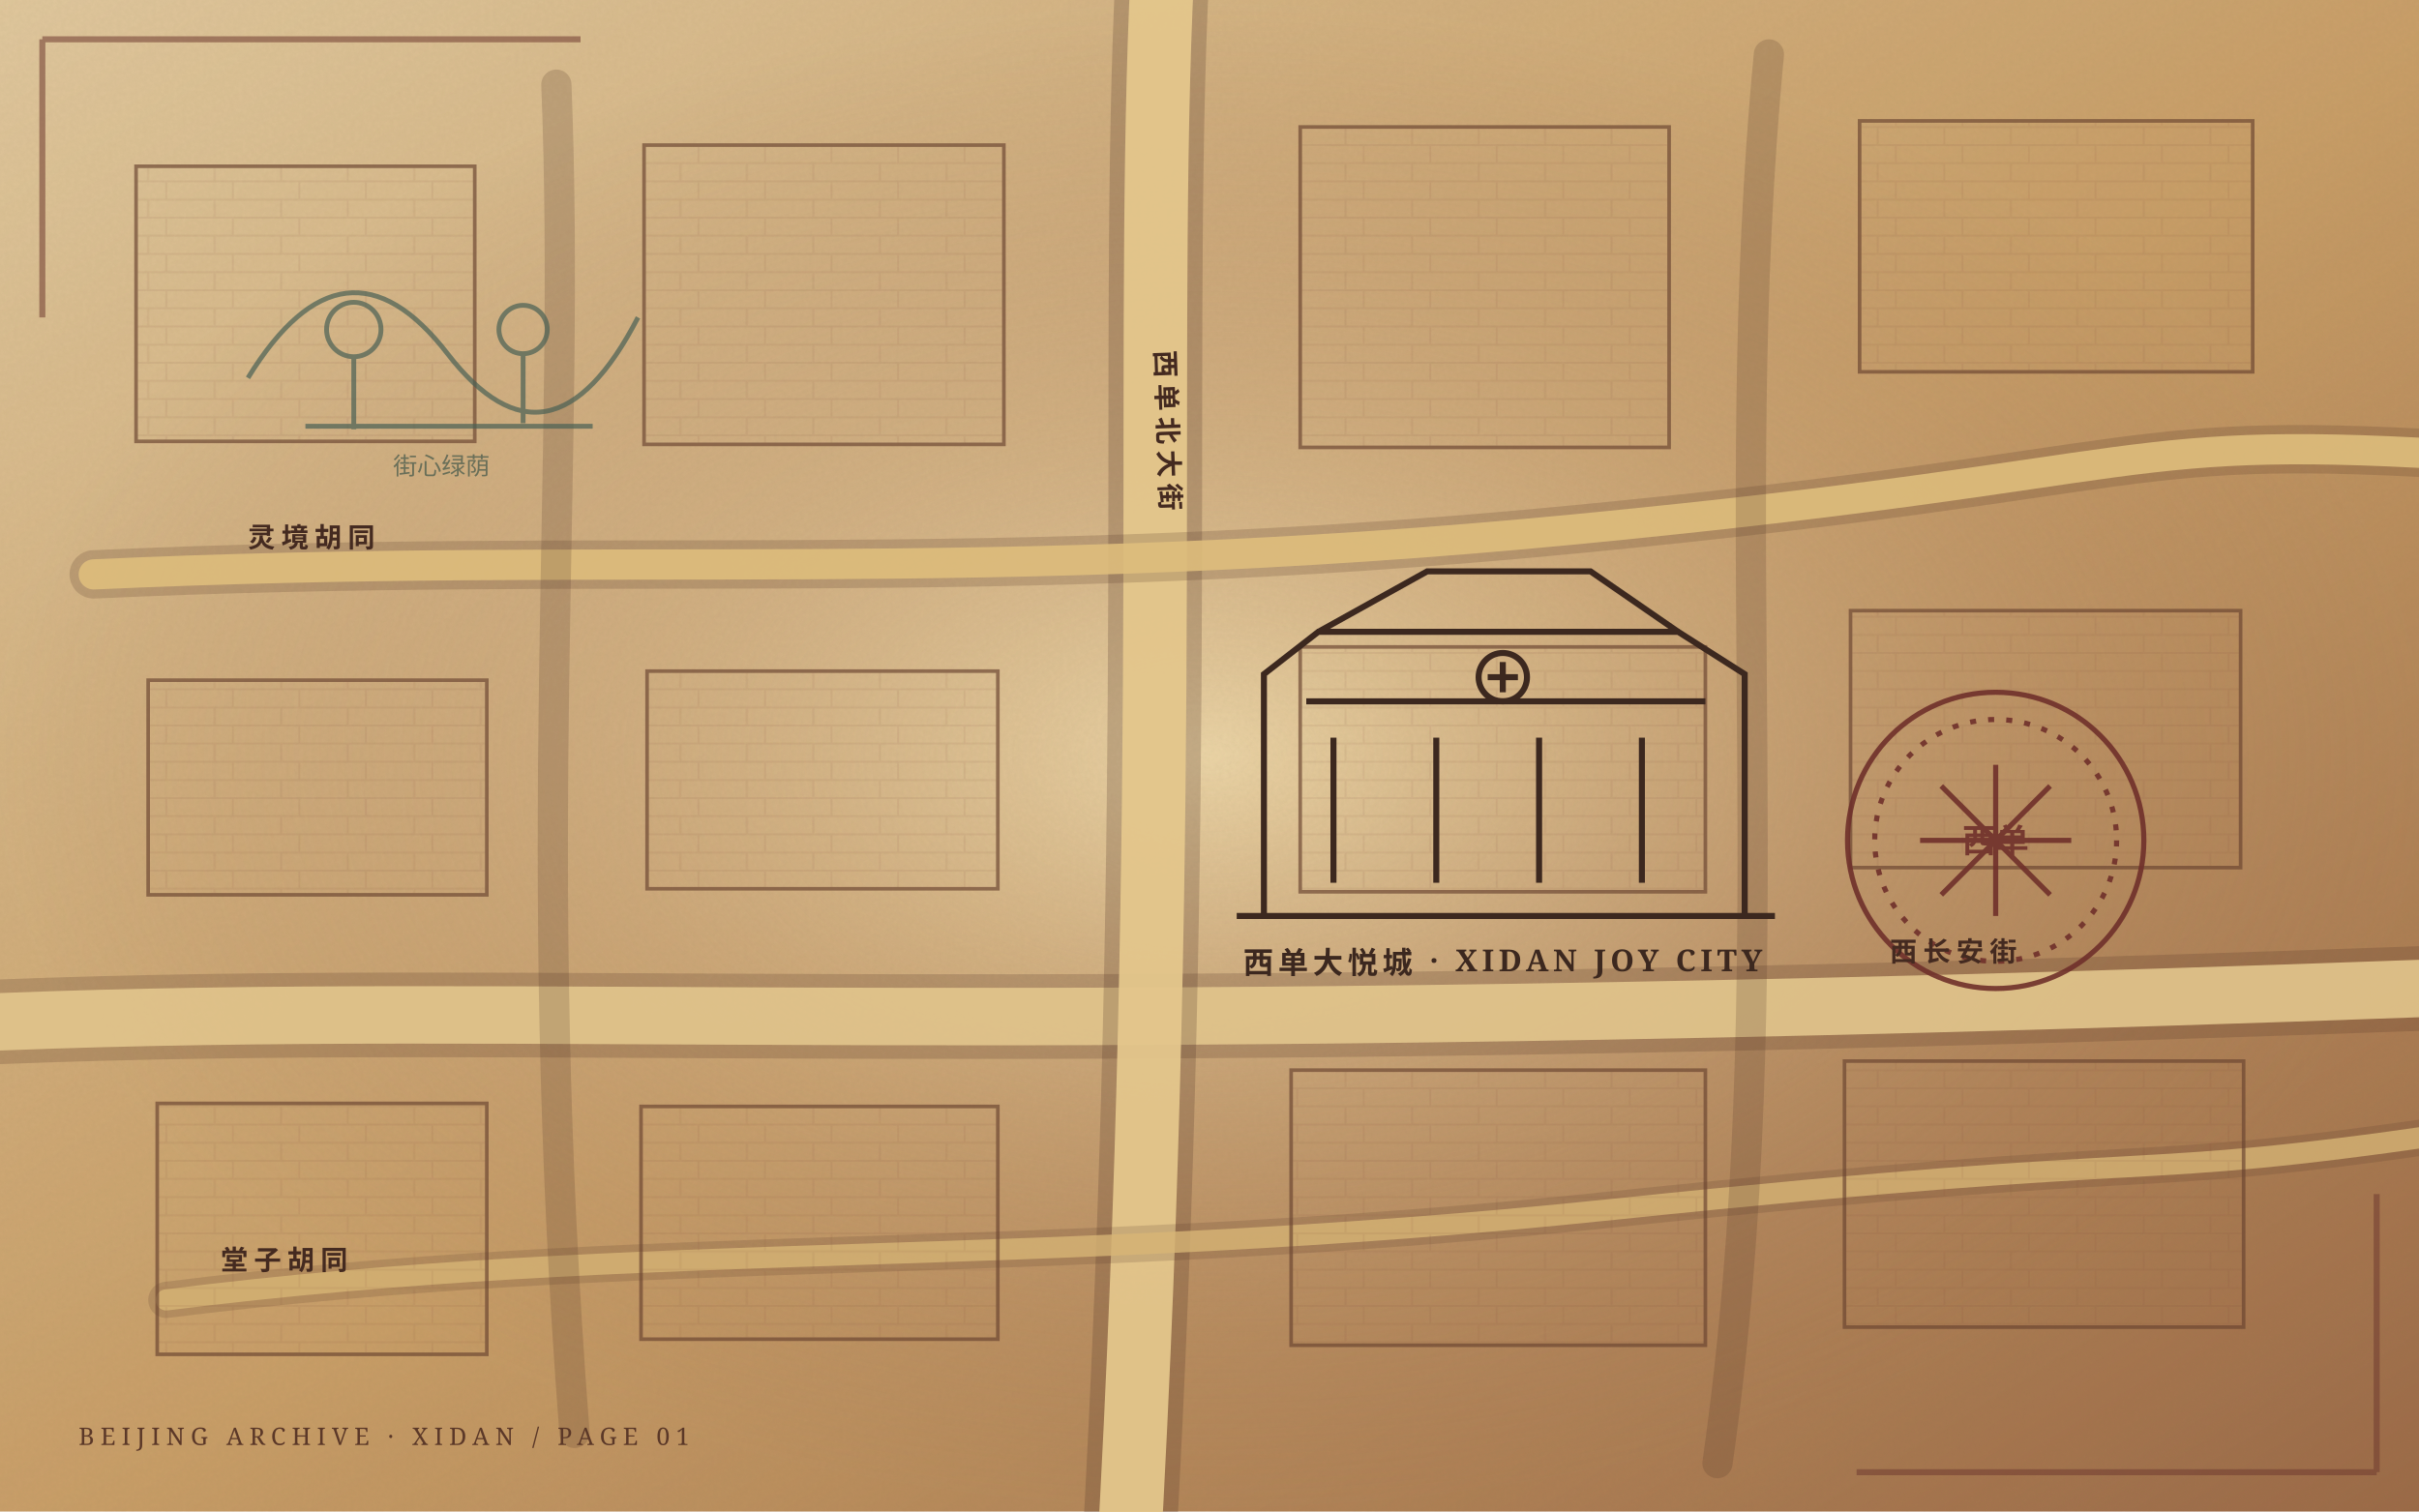
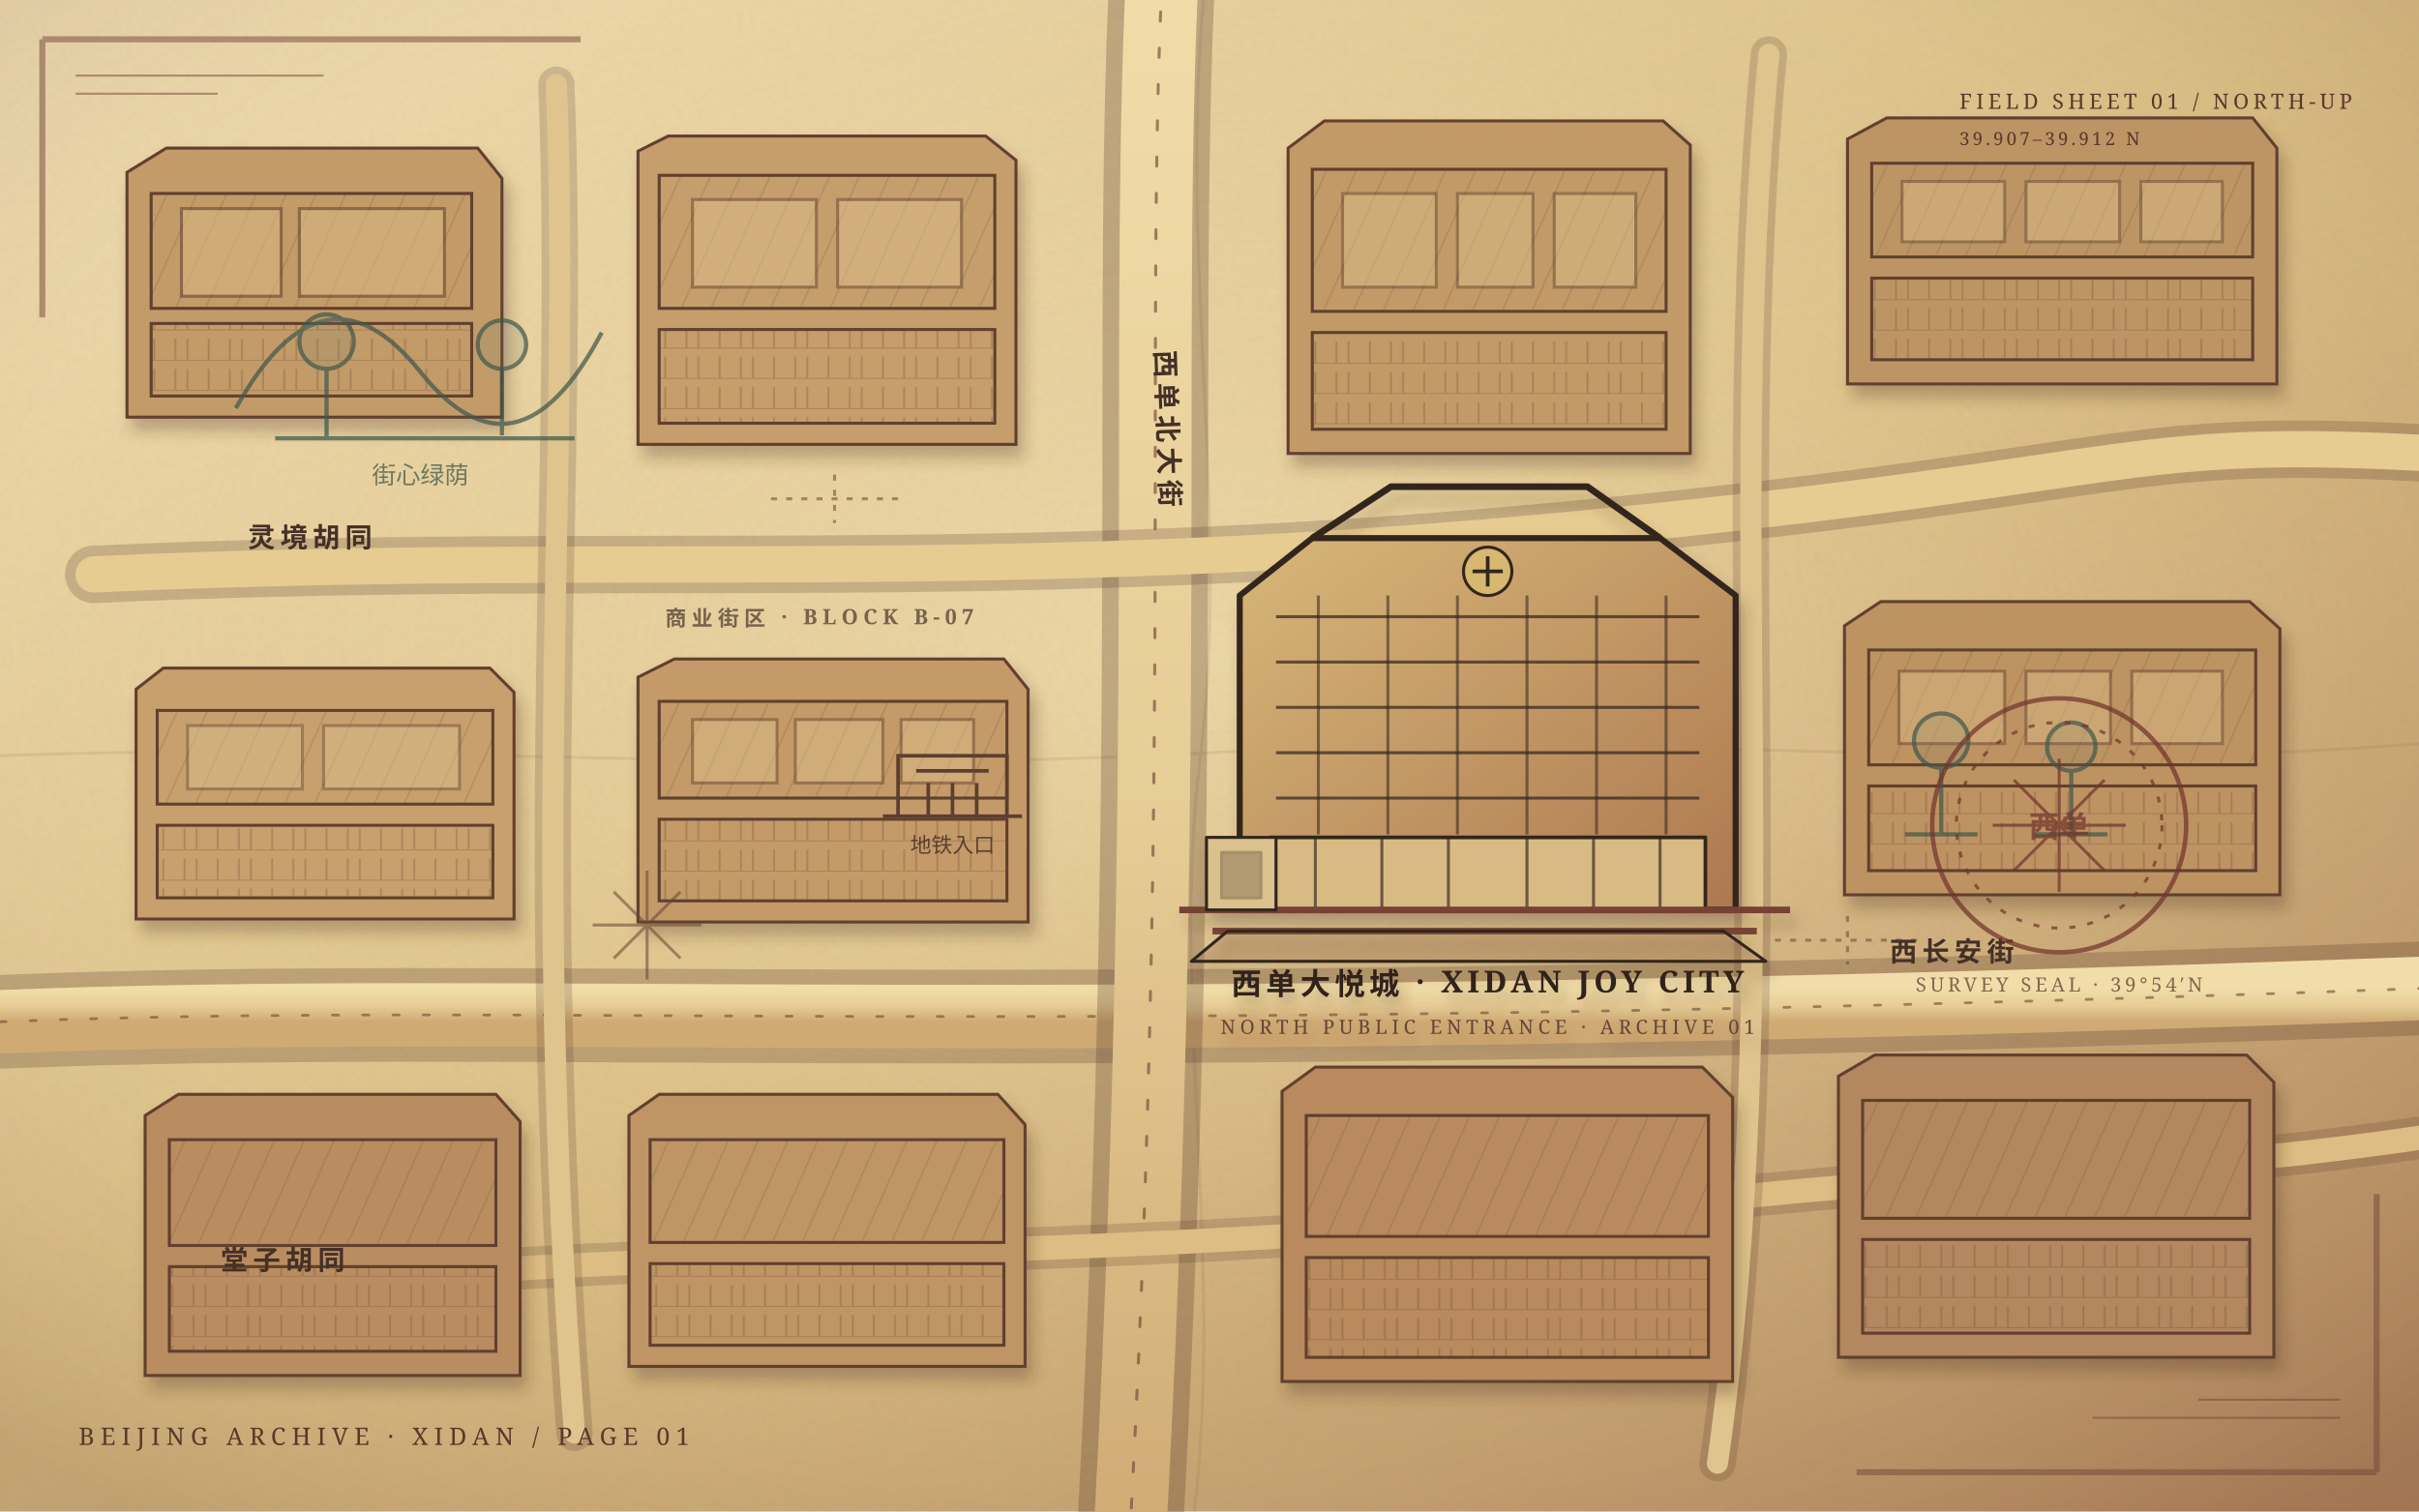
<svg xmlns="http://www.w3.org/2000/svg" viewBox="0 0 800 500">
  <defs>
    <linearGradient id="paper" x1="0" y1="0" x2="1" y2="1">
-       <stop stop-color="#ead7aa" />
-       <stop offset=".52" stop-color="#cfa76c" />
-       <stop offset="1" stop-color="#9c6c48" />
+       <stop stop-color="#f1dfb5" />
+       <stop offset=".5" stop-color="#d9bd82" />
+       <stop offset="1" stop-color="#b1845d" />
    </linearGradient>
-     <radialGradient id="wash">
-       <stop stop-color="#f5e6bd" stop-opacity=".7" />
-       <stop offset="1" stop-color="#8c553d" stop-opacity=".12" />
+     <radialGradient id="paper-light" cx="50%" cy="43%" r="72%">
+       <stop stop-color="#fff2cf" stop-opacity=".47" />
+       <stop offset=".68" stop-color="#f4dca8" stop-opacity=".08" />
+       <stop offset="1" stop-color="#5f3426" stop-opacity=".18" />
    </radialGradient>
-     <filter id="grain">
-       <feTurbulence type="fractalNoise" baseFrequency=".7" numOctaves="3" seed="21" />
-       <feColorMatrix values="0 0 0 0 .25 0 0 0 0 .15 0 0 0 0 .08 0 0 0 .16 0" />
+     <linearGradient id="road" x1="0" y1="0" x2="0" y2="1">
+       <stop stop-color="#f1dda9" />
+       <stop offset=".52" stop-color="#e7cd96" />
+       <stop offset="1" stop-color="#cfaa73" />
+     </linearGradient>
+     <linearGradient id="facade" x1="0" y1="0" x2="1" y2="1">
+       <stop stop-color="#d7b779" />
+       <stop offset="1" stop-color="#ad784f" />
+     </linearGradient>
+     <filter id="grain" x="-10%" y="-10%" width="120%" height="120%">
+       <feTurbulence type="fractalNoise" baseFrequency=".46" numOctaves="2" seed="21" />
+       <feColorMatrix values="0 0 0 0 .24 0 0 0 0 .15 0 0 0 0 .08 0 0 0 .09 0" />
    </filter>
-     <pattern id="brick" width="22" height="12" patternUnits="userSpaceOnUse">
-       <path d="M0 0h22M0 12h22M11 0v6M0 6h22M5 6v6" fill="none" stroke="#764932" stroke-opacity=".12" stroke-width=".7" />
+     <filter id="block-shadow" x="-20%" y="-20%" width="150%" height="160%">
+       <feDropShadow dx="2" dy="4" stdDeviation="2.4" flood-color="#4b2d20" flood-opacity=".3" />
+     </filter>
+     <pattern id="roof-hatch" width="9" height="9" patternUnits="userSpaceOnUse" patternTransform="rotate(24)">
+       <path d="M0 0V9" stroke="#68432f" stroke-opacity=".18" stroke-width="1" />
+     </pattern>
+     <pattern id="shopfront" width="18" height="10" patternUnits="userSpaceOnUse">
+       <path d="M0 0h18M2 3v7M9 3v7M16 3v7" fill="none" stroke="#6c4330" stroke-opacity=".26" stroke-width=".65" />
    </pattern>
  </defs>
  <rect width="800" height="500" fill="url(#paper)" />
-   <rect width="800" height="500" fill="url(#wash)" />
-   <rect width="800" height="500" filter="url(#grain)" opacity=".42" />
-   <g fill="none" stroke="#503225" stroke-linecap="round" stroke-linejoin="round">
-     <path d="M0 338C180 331 330 344 800 327" stroke-width="28" opacity=".22" />
-     <path d="M0 338C180 331 330 344 800 327" stroke="#e4c88e" stroke-width="19" opacity=".88" />
-     <path d="M385-20C378 100 388 254 373 520" stroke-width="31" opacity=".24" />
-     <path d="M385-20C378 100 388 254 373 520" stroke="#e6c98d" stroke-width="21" opacity=".92" />
-     <path d="M31 190C206 182 325 194 522 175S698 143 821 151" stroke-width="16" opacity=".2" />
-     <path d="M31 190C206 182 325 194 522 175S698 143 821 151" stroke="#dfbe7d" stroke-width="10" opacity=".88" />
-     <path d="M55 430C214 410 342 420 534 400S700 391 810 375" stroke-width="12" opacity=".17" />
-     <path d="M55 430C214 410 342 420 534 400S700 391 810 375" stroke="#d8b676" stroke-width="7" opacity=".78" />
-     <path d="M184 28C189 153 175 280 190 474M585 18C570 174 591 322 568 484" stroke-width="10" opacity=".2" />
+   <rect width="800" height="500" fill="url(#paper-light)" />
+   <g fill="none" stroke="#704633" opacity=".11">
+     <path d="M398 0c-8 88 9 170-1 250s8 164-2 250" />
+     <path d="M0 250c128-5 254 7 400-1s266 8 400-3" />
  </g>
-   <g fill="url(#brick)" stroke="#68432f" stroke-width="1.2" opacity=".66">
-     <path d="M45 55h112v91H45zM213 48h119v99H213zM430 42h122v106H430zM615 40h130v83H615z" />
-     <path d="M49 225h112v71H49zM214 222h116v72H214zM430 214h134v81H430zM612 202h129v85H612z" />
-     <path d="M52 365h109v83H52zM212 366h118v77H212zM427 354h137v91H427zM610 351h132v88H610z" />
+   <rect width="800" height="500" filter="url(#grain)" opacity=".5" />
+   <g fill="none" stroke-linecap="round" stroke-linejoin="round">
+     <path d="M0 338C180 331 330 344 800 327" stroke="#523326" stroke-width="31" opacity=".25" />
+     <path d="M0 338C180 331 330 344 800 327" stroke="url(#road)" stroke-width="21" />
+     <path d="M0 338C180 331 330 344 800 327" stroke="#79513a" stroke-width=".9" stroke-dasharray="2 8" opacity=".65" />
+     <path d="M385-20C378 100 388 254 373 520" stroke="#513326" stroke-width="35" opacity=".27" />
+     <path d="M385-20C378 100 388 254 373 520" stroke="url(#road)" stroke-width="24" />
+     <path d="M385-20C378 100 388 254 373 520" stroke="#704735" stroke-width="1" stroke-dasharray="3 9" opacity=".64" />
+     <path d="M31 190C206 182 325 194 522 175S698 143 821 151" stroke="#543427" stroke-width="19" opacity=".23" />
+     <path d="M31 190C206 182 325 194 522 175S698 143 821 151" stroke="#e7cc92" stroke-width="12" />
+     <path d="M55 430C214 410 342 420 534 400S700 391 810 375" stroke="#563729" stroke-width="14" opacity=".2" />
+     <path d="M55 430C214 410 342 420 534 400S700 391 810 375" stroke="#ddbd83" stroke-width="8" />
+     <path d="M184 28C189 153 175 280 190 474M585 18C570 174 591 322 568 484" stroke="#543729" stroke-width="12" opacity=".2" />
+     <path d="M184 28C189 153 175 280 190 474M585 18C570 174 591 322 568 484" stroke="#e0c48e" stroke-width="7" />
  </g>
-   <g transform="translate(418 201)" fill="none" stroke="#3c281f" stroke-width="2">
-     <path d="M0 102V22l18-14h119l22 14v80M-9 102h178M14 31h132M23 43v48M57 43v48M91 43v48M125 43v48" />
-     <path d="M18 8 54-12h54l29 20" />
-     <circle cx="79" cy="23" r="8" />
-     <path d="M79 18v10M74 23h10" />
-     <text x="79" y="121" text-anchor="middle" fill="#3c281f" stroke="none" font-family="serif" font-size="10" font-weight="700" letter-spacing="1.5">西单大悦城 · XIDAN JOY CITY</text>
+   <g stroke="#62412f" stroke-width="1" filter="url(#block-shadow)">
+     <g transform="translate(42 49)">
+       <path d="M0 8 13 0h103l8 10v79H0Z" fill="#c39b68" />
+       <path d="M8 15h106v38H8z" fill="url(#roof-hatch)" />
+       <path d="M8 58h106v24H8z" fill="url(#shopfront)" />
+       <path d="M18 20h33v29H18zM57 20h48v29H57z" fill="#d7b77f" opacity=".58" />
+     </g>
+     <g transform="translate(211 45)">
+       <path d="M0 5 10 0h105l10 8v94H0Z" fill="#c59e6c" />
+       <path d="M7 13h111v44H7z" fill="url(#roof-hatch)" />
+       <path d="M7 64h111v31H7z" fill="url(#shopfront)" />
+       <path d="M18 21h41v29H18zM66 21h41v29H66z" fill="#ddc18b" opacity=".48" />
+     </g>
+     <g transform="translate(426 40)">
+       <path d="M0 9 12 0h112l9 8v102H0Z" fill="#c29a67" />
+       <path d="M8 16h117v47H8z" fill="url(#roof-hatch)" />
+       <path d="M8 70h117v32H8z" fill="url(#shopfront)" />
+       <path d="M18 24h31v31H18zM56 24h25v31H56zM88 24h27v31H88z" fill="#dcc08c" opacity=".45" />
+     </g>
+     <g transform="translate(611 39)">
+       <path d="M0 7 13 0h121l8 10v78H0Z" fill="#bd9565" />
+       <path d="M8 15h126v31H8z" fill="url(#roof-hatch)" />
+       <path d="M8 53h126v27H8z" fill="url(#shopfront)" />
+       <path d="M18 21h34v20H18zM59 21h31v20H59zM97 21h27v20H97z" fill="#ddbf86" opacity=".44" />
+     </g>
+     <g transform="translate(45 221)">
+       <path d="M0 7 9 0h108l8 8v75H0Z" fill="#c7a06d" />
+       <path d="M7 14h111v31H7z" fill="url(#roof-hatch)" />
+       <path d="M7 52h111v24H7z" fill="url(#shopfront)" />
+       <path d="M17 19h38v21H17zM62 19h45v21H62z" fill="#e0c692" opacity=".4" />
+     </g>
+     <g transform="translate(211 218)">
+       <path d="M0 6 12 0h109l8 10v77H0Z" fill="#c39a67" />
+       <path d="M7 14h115v32H7z" fill="url(#roof-hatch)" />
+       <path d="M7 53h115v27H7z" fill="url(#shopfront)" />
+       <path d="M18 20h28v21H18zM52 20h29v21H52zM87 20h24v21H87z" fill="#ddc08b" opacity=".45" />
+     </g>
+     <g transform="translate(610 199)">
+       <path d="M0 8 12 0h122l10 9v88H0Z" fill="#bd9362" />
+       <path d="M8 16h128v38H8z" fill="url(#roof-hatch)" />
+       <path d="M8 61h128v28H8z" fill="url(#shopfront)" />
+       <path d="M18 23h35v24H18zM60 23h28v24H60zM95 23h30v24H95z" fill="#dbbd87" opacity=".45" />
+     </g>
+     <g transform="translate(48 362)">
+       <path d="M0 7 11 0h105l8 9v84H0Z" fill="#b98d61" />
+       <path d="M8 15h108v35H8z" fill="url(#roof-hatch)" />
+       <path d="M8 57h108v28H8z" fill="url(#shopfront)" />
+     </g>
+     <g transform="translate(208 362)">
+       <path d="M0 7 10 0h112l9 10v80H0Z" fill="#bf9565" />
+       <path d="M7 15h117v34H7z" fill="url(#roof-hatch)" />
+       <path d="M7 56h117v27H7z" fill="url(#shopfront)" />
+     </g>
+     <g transform="translate(424 353)">
+       <path d="M0 8 11 0h128l10 10v94H0Z" fill="#b88a5d" />
+       <path d="M8 16h133v40H8z" fill="url(#roof-hatch)" />
+       <path d="M8 63h133v33H8z" fill="url(#shopfront)" />
+     </g>
+     <g transform="translate(608 349)">
+       <path d="M0 7 12 0h123l9 9v91H0Z" fill="#b3875e" />
+       <path d="M8 15h128v39H8z" fill="url(#roof-hatch)" />
+       <path d="M8 61h128v31H8z" fill="url(#shopfront)" />
+     </g>
  </g>
-   <g transform="translate(660 278)" fill="none" stroke="#6f302a" stroke-width="1.7" opacity=".9">
-     <circle r="49" />
-     <circle r="40" stroke-dasharray="2 4" />
-     <path d="M-25 0h50M0-25v50M-18-18l36 36M18-18l-36 36" />
-     <text y="4" text-anchor="middle" fill="#6f302a" stroke="none" font-family="serif" font-size="11" font-weight="700">西单</text>
+   <g transform="translate(402 158)" stroke="#33251f" stroke-linejoin="round" filter="url(#block-shadow)">
+     <path d="M8 143V39L32 20h115l25 19v104Z" fill="url(#facade)" stroke-width="2" />
+     <path d="M32 20 58 3h65l24 17M8 143h164" fill="none" stroke-width="2.2" />
+     <path d="M20 46h140M20 61h140M20 76h140M20 91h140M20 106h140" fill="none" opacity=".72" />
+     <path d="M34 39v79M57 39v79M80 39v79M103 39v79M126 39v79M149 39v79" fill="none" opacity=".55" />
+     <path d="M18 119h144v24H18z" fill="#d8bb83" stroke-width="1.2" />
+     <path d="M33 119v24M55 119v24M77 119v24M103 119v24M125 119v24M147 119v24" opacity=".65" />
+     <path d="M-12 143h202M-1 150h180" fill="none" stroke="#754235" stroke-width="2.2" />
+     <path d="M4 150h164l14 10H-8Z" fill="#8b5940" fill-opacity=".25" />
+     <path d="M-3 119h23v24H-3z" fill="#dbc18d" />
+     <path d="M2 124h13v15H2z" fill="#584232" opacity=".32" />
+     <circle cx="90" cy="31" r="8" fill="#d8b870" />
+     <path d="M90 26v10M85 31h10" fill="none" stroke-width="1.2" />
+     <text x="90" y="171" text-anchor="middle" fill="#30231d" stroke="none" font-family="serif" font-size="10" font-weight="700" letter-spacing="1.4">西单大悦城 · XIDAN JOY CITY</text>
+     <text x="90" y="184" text-anchor="middle" fill="#674434" stroke="none" font-family="serif" font-size="6.5" letter-spacing="1.5">NORTH PUBLIC ENTRANCE · ARCHIVE 01</text>
  </g>
-   <g fill="#442a20" font-family="serif" font-size="9" font-weight="700" letter-spacing="2">
+   <g fill="none" stroke="#40584b" stroke-width="1.4" opacity=".72">
+     <g transform="translate(78 90)">
+       <path d="M0 45q29-52 61-12t60-13" />
+       <circle cx="30" cy="23" r="9" fill="#71806a" fill-opacity=".22" />
+       <circle cx="88" cy="24" r="8" fill="#71806a" fill-opacity=".22" />
+       <path d="M30 32v23M88 32v22M13 55h99" />
+       <text x="61" y="70" text-anchor="middle" fill="#405548" stroke="none" font-size="8">街心绿荫</text>
+     </g>
+     <g transform="translate(642 245)">
+       <circle r="9" fill="#6d7b66" fill-opacity=".2" />
+       <path d="M0 9v22M-12 31h24" />
+       <circle cx="43" cy="2" r="8" fill="#6d7b66" fill-opacity=".2" />
+       <path d="M43 10v21M31 31h24" />
+     </g>
+   </g>
+   <g transform="translate(315 247)" fill="none" stroke="#5d3e30" stroke-width="1.2">
+     <path d="M-18 23V3h36v20M-23 23h46M-12 8h24M-8 12v11M0 12v11M8 12v11" />
+     <text x="0" y="35" text-anchor="middle" fill="#5d3e30" stroke="none" font-family="serif" font-size="7">地铁入口</text>
+   </g>
+   <g fill="none" stroke="#6a4433" stroke-width="1" opacity=".55">
+     <path d="M196 306h36M214 288v36M203 295l22 22M225 295l-22 22" />
+     <path d="M587 311h48M611 303v16" stroke-dasharray="2 3" />
+     <path d="M255 165h43M276 157v16" stroke-dasharray="2 3" />
+   </g>
+   <g fill="#443027" font-family="serif" font-size="9" font-weight="700" letter-spacing="1.7">
    <text x="382" y="116" transform="rotate(88 382 116)">西单北大街</text>
    <text x="625" y="318">西长安街</text>
    <text x="82" y="181">灵境胡同</text>
    <text x="73" y="420">堂子胡同</text>
+     <text x="220" y="207" font-size="7" opacity=".68">商业街区 · BLOCK B-07</text>
  </g>
-   <g transform="translate(82 89)" fill="none" stroke="#486054" stroke-width="1.6" opacity=".7">
-     <path d="M0 36q32-52 66-8t63-12" />
-     <circle cx="35" cy="20" r="9" />
-     <circle cx="91" cy="20" r="8" />
-     <path d="M35 29v24M91 28v23M19 52h95" />
-     <text x="64" y="68" text-anchor="middle" fill="#405548" stroke="none" font-size="8">街心绿荫</text>
+   <g transform="translate(681 273)" fill="none" stroke="#71332d" opacity=".72">
+     <circle r="42" stroke-width="1.5" />
+     <circle r="34" stroke-dasharray="2 4" />
+     <path d="M-22 0h44M0-22v44M-15-15l30 30M15-15l-30 30" />
+     <text y="4" text-anchor="middle" fill="#71332d" stroke="none" font-family="serif" font-size="10" font-weight="700">西单</text>
+     <text y="55" text-anchor="middle" fill="#5b3a2d" stroke="none" font-family="serif" font-size="6.5" letter-spacing="1.2">SURVEY SEAL · 39°54′N</text>
  </g>
-   <path d="M14 13h178M14 13v92M786 487H614M786 487v-92" fill="none" stroke="#6f3b2f" stroke-width="2" opacity=".55" />
-   <text x="26" y="478" fill="#5b3828" font-family="serif" font-size="8" letter-spacing="2">BEIJING ARCHIVE · XIDAN / PAGE 01</text>
+   <g fill="none" stroke="#714535" opacity=".5">
+     <path d="M14 13h178M14 13v92M786 487H614M786 487v-92" stroke-width="2" />
+     <path d="M25 25h82M25 31h47M692 469h82M727 463h47" stroke-width=".7" />
+   </g>
+   <g fill="#5a392b" font-family="serif">
+     <text x="26" y="478" font-size="8" letter-spacing="2">BEIJING ARCHIVE · XIDAN / PAGE 01</text>
+     <text x="648" y="36" font-size="7" letter-spacing="1.4">FIELD SHEET 01 / NORTH-UP</text>
+     <text x="648" y="48" font-size="6" letter-spacing="1">39.907–39.912 N</text>
+   </g>
</svg>
